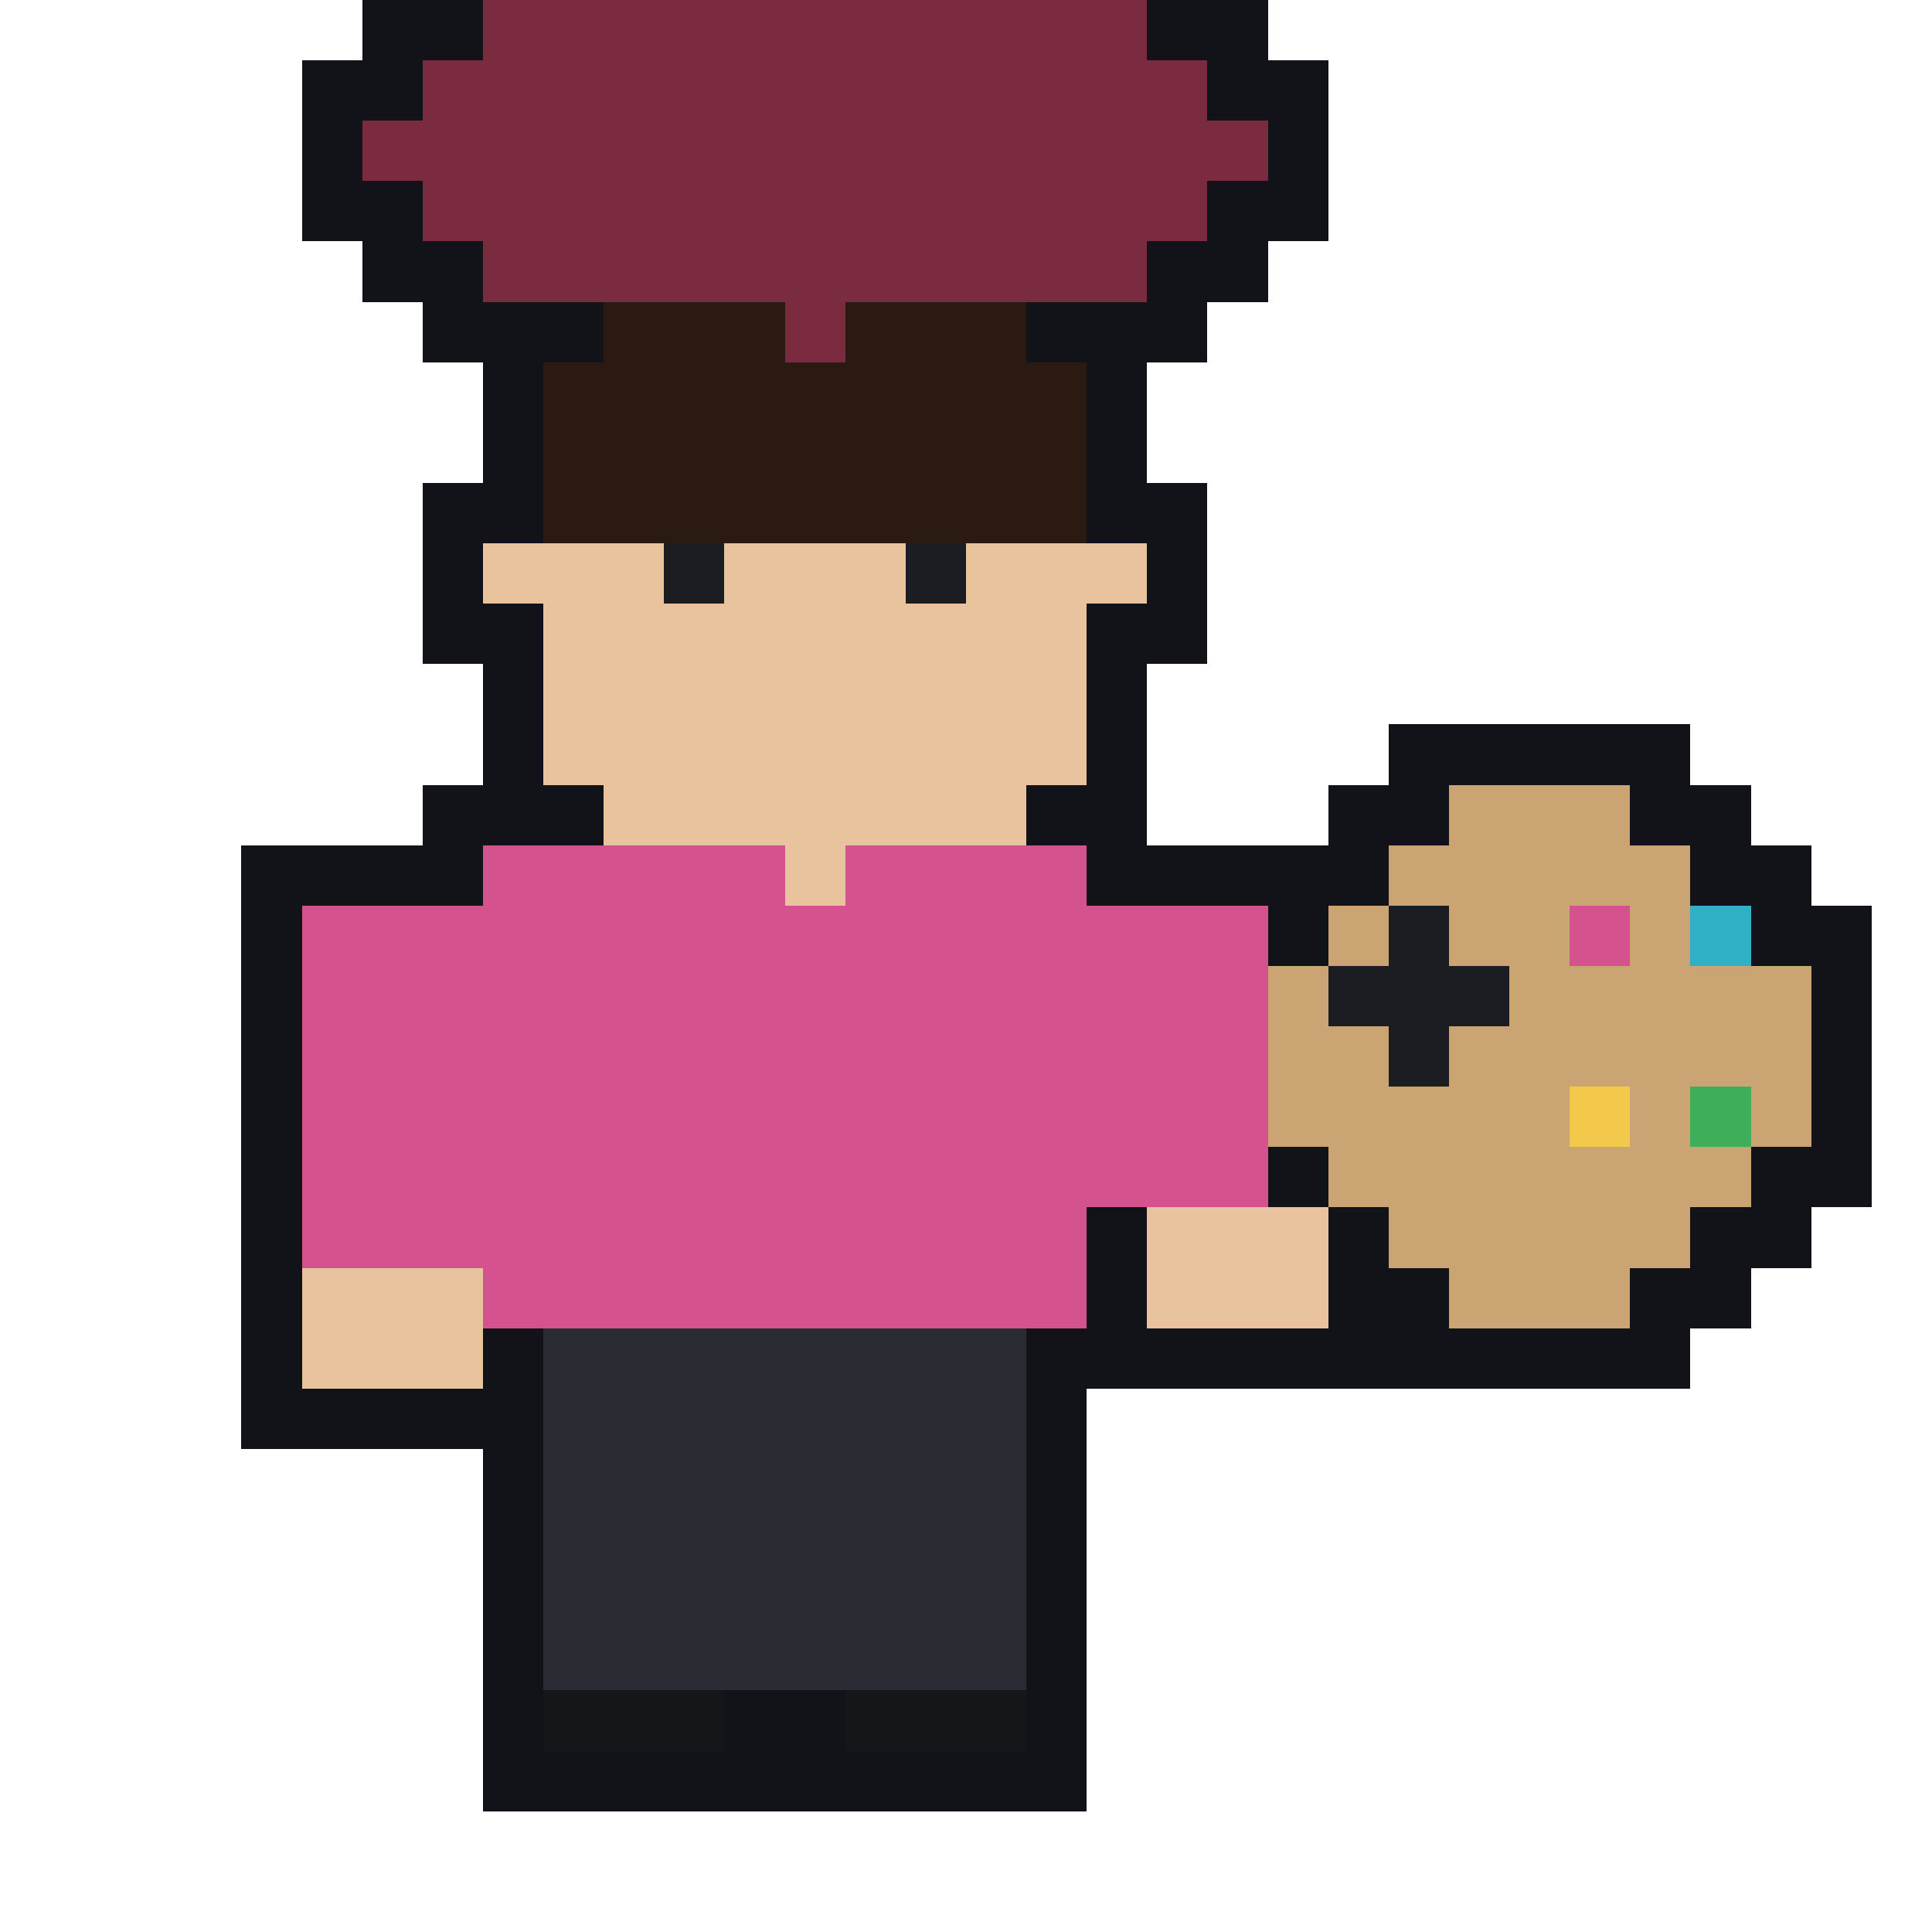
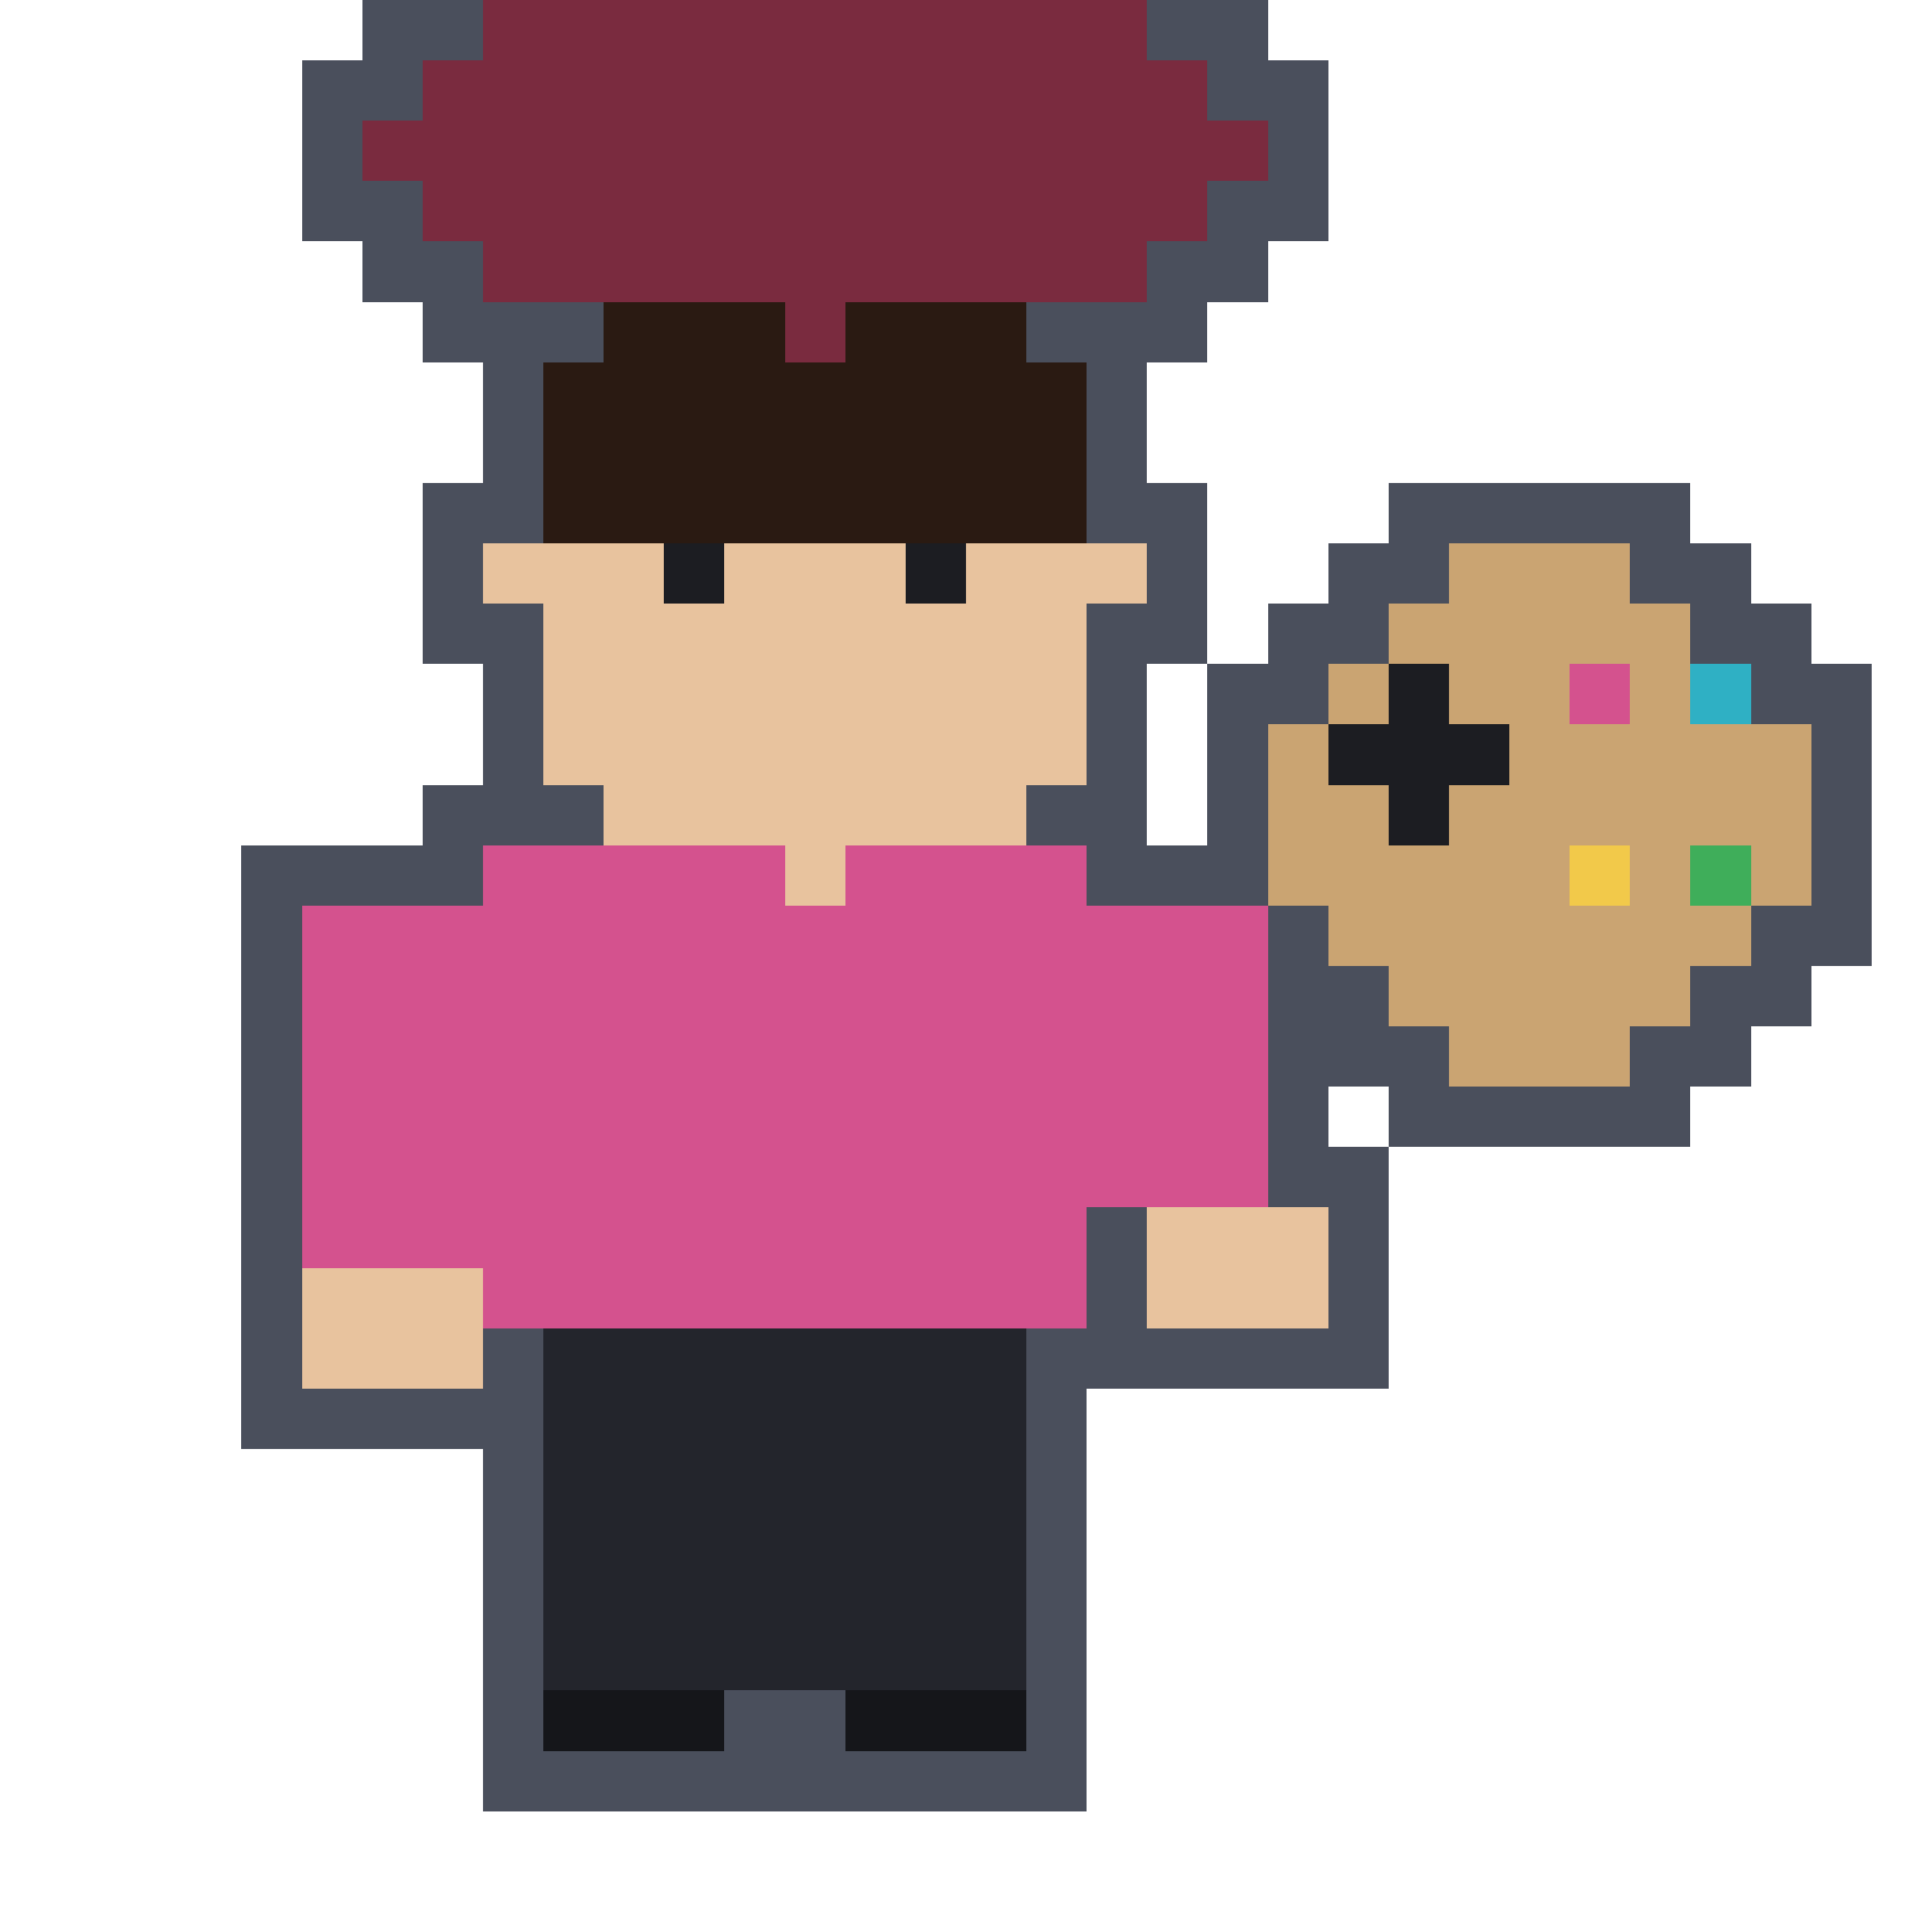
<svg xmlns="http://www.w3.org/2000/svg" viewBox="0 0 32 32" shape-rendering="crispEdges">
-   <rect x="6" y="0" width="2" height="1" fill="#121318" />
+   <rect x="6" y="0" width="2" height="1" fill="#4a4f5c" />
  <rect x="8" y="0" width="11" height="1" fill="#7a2b3f" />
-   <rect x="19" y="0" width="2" height="1" fill="#121318" />
-   <rect x="5" y="1" width="2" height="1" fill="#121318" />
+   <rect x="19" y="0" width="2" height="1" fill="#4a4f5c" />
+   <rect x="5" y="1" width="2" height="1" fill="#4a4f5c" />
  <rect x="7" y="1" width="13" height="1" fill="#7a2b3f" />
-   <rect x="20" y="1" width="2" height="1" fill="#121318" />
-   <rect x="5" y="2" width="1" height="1" fill="#121318" />
+   <rect x="20" y="1" width="2" height="1" fill="#4a4f5c" />
+   <rect x="5" y="2" width="1" height="1" fill="#4a4f5c" />
  <rect x="6" y="2" width="15" height="1" fill="#7a2b3f" />
-   <rect x="21" y="2" width="1" height="1" fill="#121318" />
-   <rect x="5" y="3" width="2" height="1" fill="#121318" />
+   <rect x="21" y="2" width="1" height="1" fill="#4a4f5c" />
+   <rect x="5" y="3" width="2" height="1" fill="#4a4f5c" />
  <rect x="7" y="3" width="13" height="1" fill="#7a2b3f" />
-   <rect x="20" y="3" width="2" height="1" fill="#121318" />
-   <rect x="6" y="4" width="2" height="1" fill="#121318" />
+   <rect x="20" y="3" width="2" height="1" fill="#4a4f5c" />
+   <rect x="6" y="4" width="2" height="1" fill="#4a4f5c" />
  <rect x="8" y="4" width="11" height="1" fill="#7a2b3f" />
-   <rect x="19" y="4" width="2" height="1" fill="#121318" />
-   <rect x="7" y="5" width="3" height="1" fill="#121318" />
+   <rect x="19" y="4" width="2" height="1" fill="#4a4f5c" />
+   <rect x="7" y="5" width="3" height="1" fill="#4a4f5c" />
  <rect x="10" y="5" width="3" height="1" fill="#2a1a12" />
  <rect x="13" y="5" width="1" height="1" fill="#7a2b3f" />
  <rect x="14" y="5" width="3" height="1" fill="#2a1a12" />
-   <rect x="17" y="5" width="3" height="1" fill="#121318" />
-   <rect x="8" y="6" width="1" height="1" fill="#121318" />
+   <rect x="17" y="5" width="3" height="1" fill="#4a4f5c" />
+   <rect x="8" y="6" width="1" height="1" fill="#4a4f5c" />
  <rect x="9" y="6" width="9" height="1" fill="#2a1a12" />
-   <rect x="18" y="6" width="1" height="1" fill="#121318" />
-   <rect x="8" y="7" width="1" height="1" fill="#121318" />
+   <rect x="18" y="6" width="1" height="1" fill="#4a4f5c" />
+   <rect x="8" y="7" width="1" height="1" fill="#4a4f5c" />
  <rect x="9" y="7" width="9" height="1" fill="#2a1a12" />
-   <rect x="18" y="7" width="1" height="1" fill="#121318" />
-   <rect x="7" y="8" width="2" height="1" fill="#121318" />
+   <rect x="18" y="7" width="1" height="1" fill="#4a4f5c" />
+   <rect x="7" y="8" width="2" height="1" fill="#4a4f5c" />
  <rect x="9" y="8" width="9" height="1" fill="#2a1a12" />
-   <rect x="18" y="8" width="2" height="1" fill="#121318" />
-   <rect x="7" y="9" width="1" height="1" fill="#121318" />
+   <rect x="18" y="8" width="2" height="1" fill="#4a4f5c" />
+   <rect x="23" y="8" width="5" height="1" fill="#4a4f5c" />
+   <rect x="7" y="9" width="1" height="1" fill="#4a4f5c" />
  <rect x="8" y="9" width="3" height="1" fill="#e8c39e" />
  <rect x="11" y="9" width="1" height="1" fill="#1c1d22" />
  <rect x="12" y="9" width="3" height="1" fill="#e8c39e" />
  <rect x="15" y="9" width="1" height="1" fill="#1c1d22" />
  <rect x="16" y="9" width="3" height="1" fill="#e8c39e" />
-   <rect x="19" y="9" width="1" height="1" fill="#121318" />
-   <rect x="7" y="10" width="2" height="1" fill="#121318" />
+   <rect x="19" y="9" width="1" height="1" fill="#4a4f5c" />
+   <rect x="22" y="9" width="2" height="1" fill="#4a4f5c" />
+   <rect x="24" y="9" width="3" height="1" fill="#caa472" />
+   <rect x="27" y="9" width="2" height="1" fill="#4a4f5c" />
+   <rect x="7" y="10" width="2" height="1" fill="#4a4f5c" />
  <rect x="9" y="10" width="9" height="1" fill="#e8c39e" />
-   <rect x="18" y="10" width="2" height="1" fill="#121318" />
-   <rect x="8" y="11" width="1" height="1" fill="#121318" />
+   <rect x="18" y="10" width="2" height="1" fill="#4a4f5c" />
+   <rect x="21" y="10" width="2" height="1" fill="#4a4f5c" />
+   <rect x="23" y="10" width="5" height="1" fill="#caa472" />
+   <rect x="28" y="10" width="2" height="1" fill="#4a4f5c" />
+   <rect x="8" y="11" width="1" height="1" fill="#4a4f5c" />
  <rect x="9" y="11" width="9" height="1" fill="#e8c39e" />
-   <rect x="18" y="11" width="1" height="1" fill="#121318" />
-   <rect x="8" y="12" width="1" height="1" fill="#121318" />
+   <rect x="18" y="11" width="1" height="1" fill="#4a4f5c" />
+   <rect x="20" y="11" width="2" height="1" fill="#4a4f5c" />
+   <rect x="22" y="11" width="1" height="1" fill="#caa472" />
+   <rect x="23" y="11" width="1" height="1" fill="#1c1d22" />
+   <rect x="24" y="11" width="2" height="1" fill="#caa472" />
+   <rect x="26" y="11" width="1" height="1" fill="#d4528e" />
+   <rect x="27" y="11" width="1" height="1" fill="#caa472" />
+   <rect x="28" y="11" width="1" height="1" fill="#2fb0c4" />
+   <rect x="29" y="11" width="2" height="1" fill="#4a4f5c" />
+   <rect x="8" y="12" width="1" height="1" fill="#4a4f5c" />
  <rect x="9" y="12" width="9" height="1" fill="#e8c39e" />
-   <rect x="18" y="12" width="1" height="1" fill="#121318" />
-   <rect x="23" y="12" width="5" height="1" fill="#121318" />
-   <rect x="7" y="13" width="3" height="1" fill="#121318" />
+   <rect x="18" y="12" width="1" height="1" fill="#4a4f5c" />
+   <rect x="20" y="12" width="1" height="1" fill="#4a4f5c" />
+   <rect x="21" y="12" width="1" height="1" fill="#caa472" />
+   <rect x="22" y="12" width="3" height="1" fill="#1c1d22" />
+   <rect x="25" y="12" width="5" height="1" fill="#caa472" />
+   <rect x="30" y="12" width="1" height="1" fill="#4a4f5c" />
+   <rect x="7" y="13" width="3" height="1" fill="#4a4f5c" />
  <rect x="10" y="13" width="7" height="1" fill="#e8c39e" />
-   <rect x="17" y="13" width="2" height="1" fill="#121318" />
-   <rect x="22" y="13" width="2" height="1" fill="#121318" />
-   <rect x="24" y="13" width="3" height="1" fill="#caa472" />
-   <rect x="27" y="13" width="2" height="1" fill="#121318" />
-   <rect x="4" y="14" width="4" height="1" fill="#121318" />
+   <rect x="17" y="13" width="2" height="1" fill="#4a4f5c" />
+   <rect x="20" y="13" width="1" height="1" fill="#4a4f5c" />
+   <rect x="21" y="13" width="2" height="1" fill="#caa472" />
+   <rect x="23" y="13" width="1" height="1" fill="#1c1d22" />
+   <rect x="24" y="13" width="6" height="1" fill="#caa472" />
+   <rect x="30" y="13" width="1" height="1" fill="#4a4f5c" />
+   <rect x="4" y="14" width="4" height="1" fill="#4a4f5c" />
  <rect x="8" y="14" width="5" height="1" fill="#d4528e" />
  <rect x="13" y="14" width="1" height="1" fill="#e8c39e" />
  <rect x="14" y="14" width="4" height="1" fill="#d4528e" />
-   <rect x="18" y="14" width="5" height="1" fill="#121318" />
-   <rect x="23" y="14" width="5" height="1" fill="#caa472" />
-   <rect x="28" y="14" width="2" height="1" fill="#121318" />
-   <rect x="4" y="15" width="1" height="1" fill="#121318" />
+   <rect x="18" y="14" width="3" height="1" fill="#4a4f5c" />
+   <rect x="21" y="14" width="5" height="1" fill="#caa472" />
+   <rect x="26" y="14" width="1" height="1" fill="#f2c94a" />
+   <rect x="27" y="14" width="1" height="1" fill="#caa472" />
+   <rect x="28" y="14" width="1" height="1" fill="#3fae5a" />
+   <rect x="29" y="14" width="1" height="1" fill="#caa472" />
+   <rect x="30" y="14" width="1" height="1" fill="#4a4f5c" />
+   <rect x="4" y="15" width="1" height="1" fill="#4a4f5c" />
  <rect x="5" y="15" width="16" height="1" fill="#d4528e" />
-   <rect x="21" y="15" width="1" height="1" fill="#121318" />
-   <rect x="22" y="15" width="1" height="1" fill="#caa472" />
-   <rect x="23" y="15" width="1" height="1" fill="#1c1d22" />
-   <rect x="24" y="15" width="2" height="1" fill="#caa472" />
-   <rect x="26" y="15" width="1" height="1" fill="#d4528e" />
-   <rect x="27" y="15" width="1" height="1" fill="#caa472" />
-   <rect x="28" y="15" width="1" height="1" fill="#2fb0c4" />
-   <rect x="29" y="15" width="2" height="1" fill="#121318" />
-   <rect x="4" y="16" width="1" height="1" fill="#121318" />
+   <rect x="21" y="15" width="1" height="1" fill="#4a4f5c" />
+   <rect x="22" y="15" width="7" height="1" fill="#caa472" />
+   <rect x="29" y="15" width="2" height="1" fill="#4a4f5c" />
+   <rect x="4" y="16" width="1" height="1" fill="#4a4f5c" />
  <rect x="5" y="16" width="16" height="1" fill="#d4528e" />
-   <rect x="21" y="16" width="1" height="1" fill="#caa472" />
-   <rect x="22" y="16" width="3" height="1" fill="#1c1d22" />
-   <rect x="25" y="16" width="5" height="1" fill="#caa472" />
-   <rect x="30" y="16" width="1" height="1" fill="#121318" />
-   <rect x="4" y="17" width="1" height="1" fill="#121318" />
+   <rect x="21" y="16" width="2" height="1" fill="#4a4f5c" />
+   <rect x="23" y="16" width="5" height="1" fill="#caa472" />
+   <rect x="28" y="16" width="2" height="1" fill="#4a4f5c" />
+   <rect x="4" y="17" width="1" height="1" fill="#4a4f5c" />
  <rect x="5" y="17" width="16" height="1" fill="#d4528e" />
-   <rect x="21" y="17" width="2" height="1" fill="#caa472" />
-   <rect x="23" y="17" width="1" height="1" fill="#1c1d22" />
-   <rect x="24" y="17" width="6" height="1" fill="#caa472" />
-   <rect x="30" y="17" width="1" height="1" fill="#121318" />
-   <rect x="4" y="18" width="1" height="1" fill="#121318" />
+   <rect x="21" y="17" width="3" height="1" fill="#4a4f5c" />
+   <rect x="24" y="17" width="3" height="1" fill="#caa472" />
+   <rect x="27" y="17" width="2" height="1" fill="#4a4f5c" />
+   <rect x="4" y="18" width="1" height="1" fill="#4a4f5c" />
  <rect x="5" y="18" width="16" height="1" fill="#d4528e" />
-   <rect x="21" y="18" width="5" height="1" fill="#caa472" />
-   <rect x="26" y="18" width="1" height="1" fill="#f2c94a" />
-   <rect x="27" y="18" width="1" height="1" fill="#caa472" />
-   <rect x="28" y="18" width="1" height="1" fill="#3fae5a" />
-   <rect x="29" y="18" width="1" height="1" fill="#caa472" />
-   <rect x="30" y="18" width="1" height="1" fill="#121318" />
-   <rect x="4" y="19" width="1" height="1" fill="#121318" />
+   <rect x="21" y="18" width="1" height="1" fill="#4a4f5c" />
+   <rect x="23" y="18" width="5" height="1" fill="#4a4f5c" />
+   <rect x="4" y="19" width="1" height="1" fill="#4a4f5c" />
  <rect x="5" y="19" width="16" height="1" fill="#d4528e" />
-   <rect x="21" y="19" width="1" height="1" fill="#121318" />
-   <rect x="22" y="19" width="7" height="1" fill="#caa472" />
-   <rect x="29" y="19" width="2" height="1" fill="#121318" />
-   <rect x="4" y="20" width="1" height="1" fill="#121318" />
+   <rect x="21" y="19" width="2" height="1" fill="#4a4f5c" />
+   <rect x="4" y="20" width="1" height="1" fill="#4a4f5c" />
  <rect x="5" y="20" width="13" height="1" fill="#d4528e" />
-   <rect x="18" y="20" width="1" height="1" fill="#121318" />
+   <rect x="18" y="20" width="1" height="1" fill="#4a4f5c" />
  <rect x="19" y="20" width="3" height="1" fill="#e8c39e" />
-   <rect x="22" y="20" width="1" height="1" fill="#121318" />
-   <rect x="23" y="20" width="5" height="1" fill="#caa472" />
-   <rect x="28" y="20" width="2" height="1" fill="#121318" />
-   <rect x="4" y="21" width="1" height="1" fill="#121318" />
+   <rect x="22" y="20" width="1" height="1" fill="#4a4f5c" />
+   <rect x="4" y="21" width="1" height="1" fill="#4a4f5c" />
  <rect x="5" y="21" width="3" height="1" fill="#e8c39e" />
  <rect x="8" y="21" width="10" height="1" fill="#d4528e" />
-   <rect x="18" y="21" width="1" height="1" fill="#121318" />
+   <rect x="18" y="21" width="1" height="1" fill="#4a4f5c" />
  <rect x="19" y="21" width="3" height="1" fill="#e8c39e" />
-   <rect x="22" y="21" width="2" height="1" fill="#121318" />
-   <rect x="24" y="21" width="3" height="1" fill="#caa472" />
-   <rect x="27" y="21" width="2" height="1" fill="#121318" />
-   <rect x="4" y="22" width="1" height="1" fill="#121318" />
+   <rect x="22" y="21" width="1" height="1" fill="#4a4f5c" />
+   <rect x="4" y="22" width="1" height="1" fill="#4a4f5c" />
  <rect x="5" y="22" width="3" height="1" fill="#e8c39e" />
-   <rect x="8" y="22" width="1" height="1" fill="#121318" />
-   <rect x="9" y="22" width="8" height="1" fill="#2a2c33" />
-   <rect x="17" y="22" width="11" height="1" fill="#121318" />
-   <rect x="4" y="23" width="5" height="1" fill="#121318" />
-   <rect x="9" y="23" width="8" height="1" fill="#2a2c33" />
-   <rect x="17" y="23" width="1" height="1" fill="#121318" />
-   <rect x="8" y="24" width="1" height="1" fill="#121318" />
-   <rect x="9" y="24" width="8" height="1" fill="#2a2c33" />
-   <rect x="17" y="24" width="1" height="1" fill="#121318" />
-   <rect x="8" y="25" width="1" height="1" fill="#121318" />
-   <rect x="9" y="25" width="8" height="1" fill="#2a2c33" />
-   <rect x="17" y="25" width="1" height="1" fill="#121318" />
-   <rect x="8" y="26" width="1" height="1" fill="#121318" />
-   <rect x="9" y="26" width="8" height="1" fill="#2a2c33" />
-   <rect x="17" y="26" width="1" height="1" fill="#121318" />
-   <rect x="8" y="27" width="1" height="1" fill="#121318" />
-   <rect x="9" y="27" width="8" height="1" fill="#2a2c33" />
-   <rect x="17" y="27" width="1" height="1" fill="#121318" />
-   <rect x="8" y="28" width="1" height="1" fill="#121318" />
+   <rect x="8" y="22" width="1" height="1" fill="#4a4f5c" />
+   <rect x="9" y="22" width="8" height="1" fill="#23252c" />
+   <rect x="17" y="22" width="6" height="1" fill="#4a4f5c" />
+   <rect x="4" y="23" width="5" height="1" fill="#4a4f5c" />
+   <rect x="9" y="23" width="8" height="1" fill="#23252c" />
+   <rect x="17" y="23" width="1" height="1" fill="#4a4f5c" />
+   <rect x="8" y="24" width="1" height="1" fill="#4a4f5c" />
+   <rect x="9" y="24" width="8" height="1" fill="#23252c" />
+   <rect x="17" y="24" width="1" height="1" fill="#4a4f5c" />
+   <rect x="8" y="25" width="1" height="1" fill="#4a4f5c" />
+   <rect x="9" y="25" width="8" height="1" fill="#23252c" />
+   <rect x="17" y="25" width="1" height="1" fill="#4a4f5c" />
+   <rect x="8" y="26" width="1" height="1" fill="#4a4f5c" />
+   <rect x="9" y="26" width="8" height="1" fill="#23252c" />
+   <rect x="17" y="26" width="1" height="1" fill="#4a4f5c" />
+   <rect x="8" y="27" width="1" height="1" fill="#4a4f5c" />
+   <rect x="9" y="27" width="8" height="1" fill="#23252c" />
+   <rect x="17" y="27" width="1" height="1" fill="#4a4f5c" />
+   <rect x="8" y="28" width="1" height="1" fill="#4a4f5c" />
  <rect x="9" y="28" width="3" height="1" fill="#15161a" />
-   <rect x="12" y="28" width="2" height="1" fill="#121318" />
+   <rect x="12" y="28" width="2" height="1" fill="#4a4f5c" />
  <rect x="14" y="28" width="3" height="1" fill="#15161a" />
-   <rect x="17" y="28" width="1" height="1" fill="#121318" />
-   <rect x="8" y="29" width="10" height="1" fill="#121318" />
+   <rect x="17" y="28" width="1" height="1" fill="#4a4f5c" />
+   <rect x="8" y="29" width="10" height="1" fill="#4a4f5c" />
</svg>
